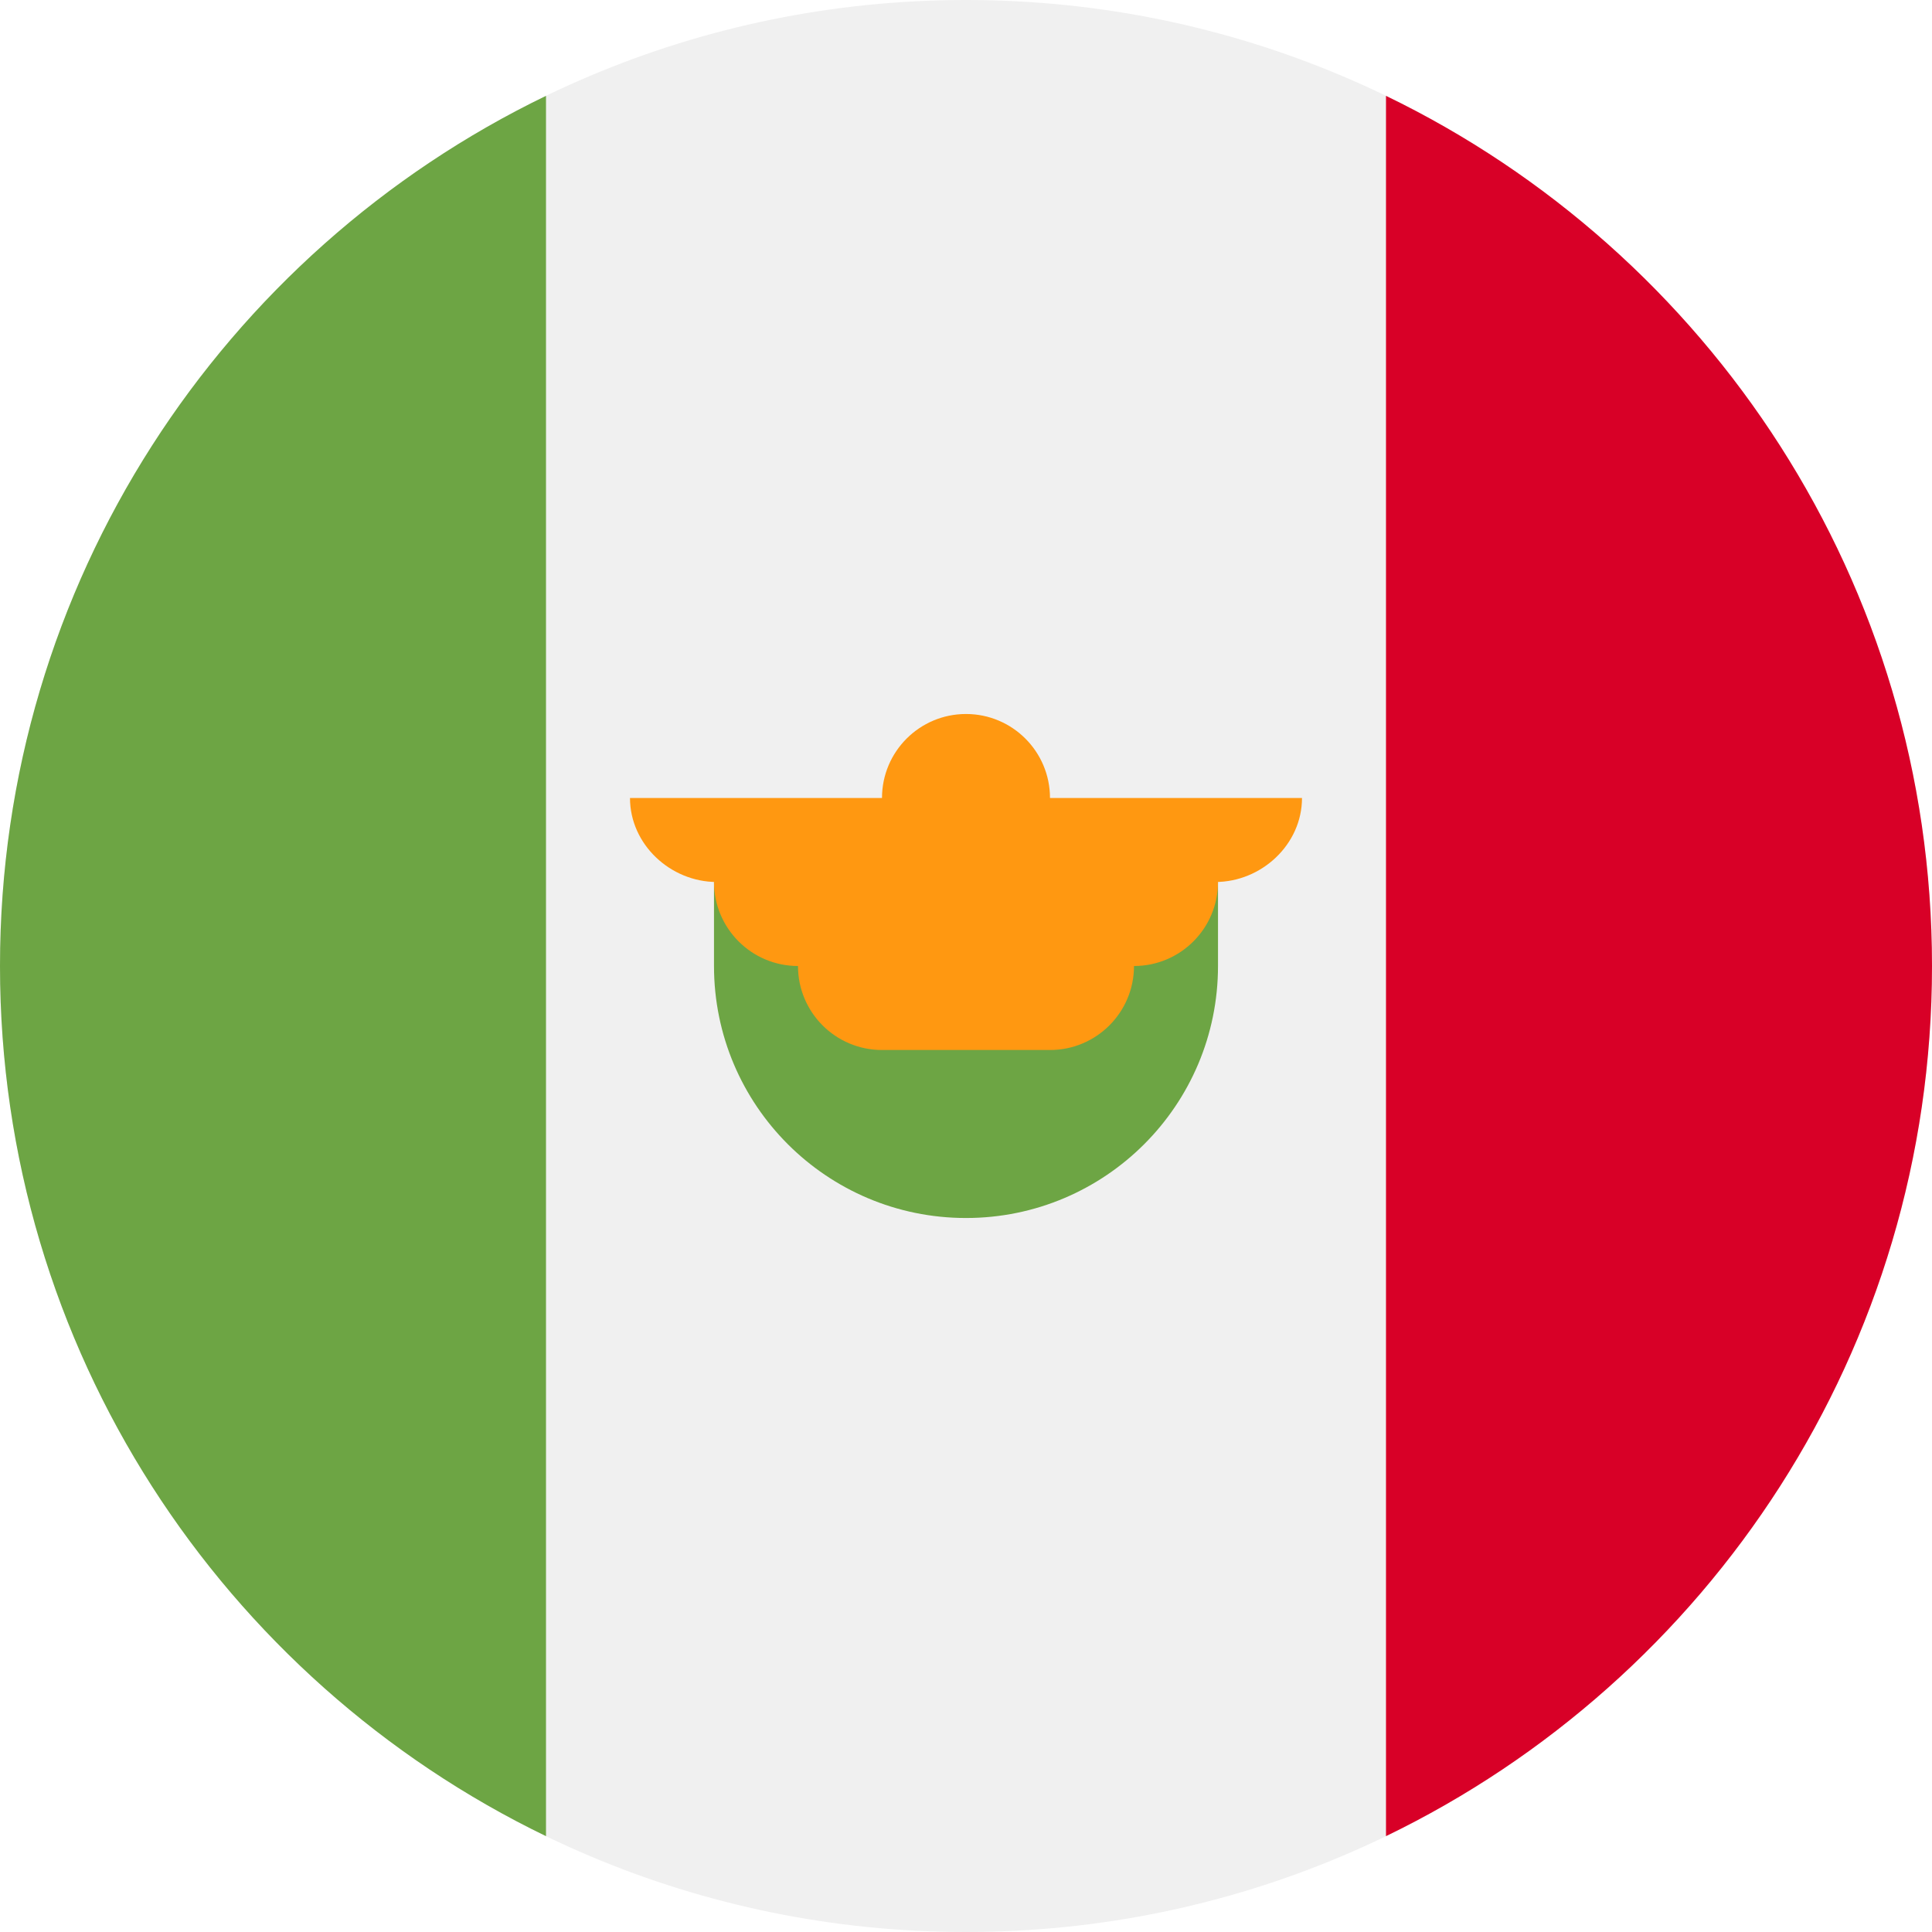
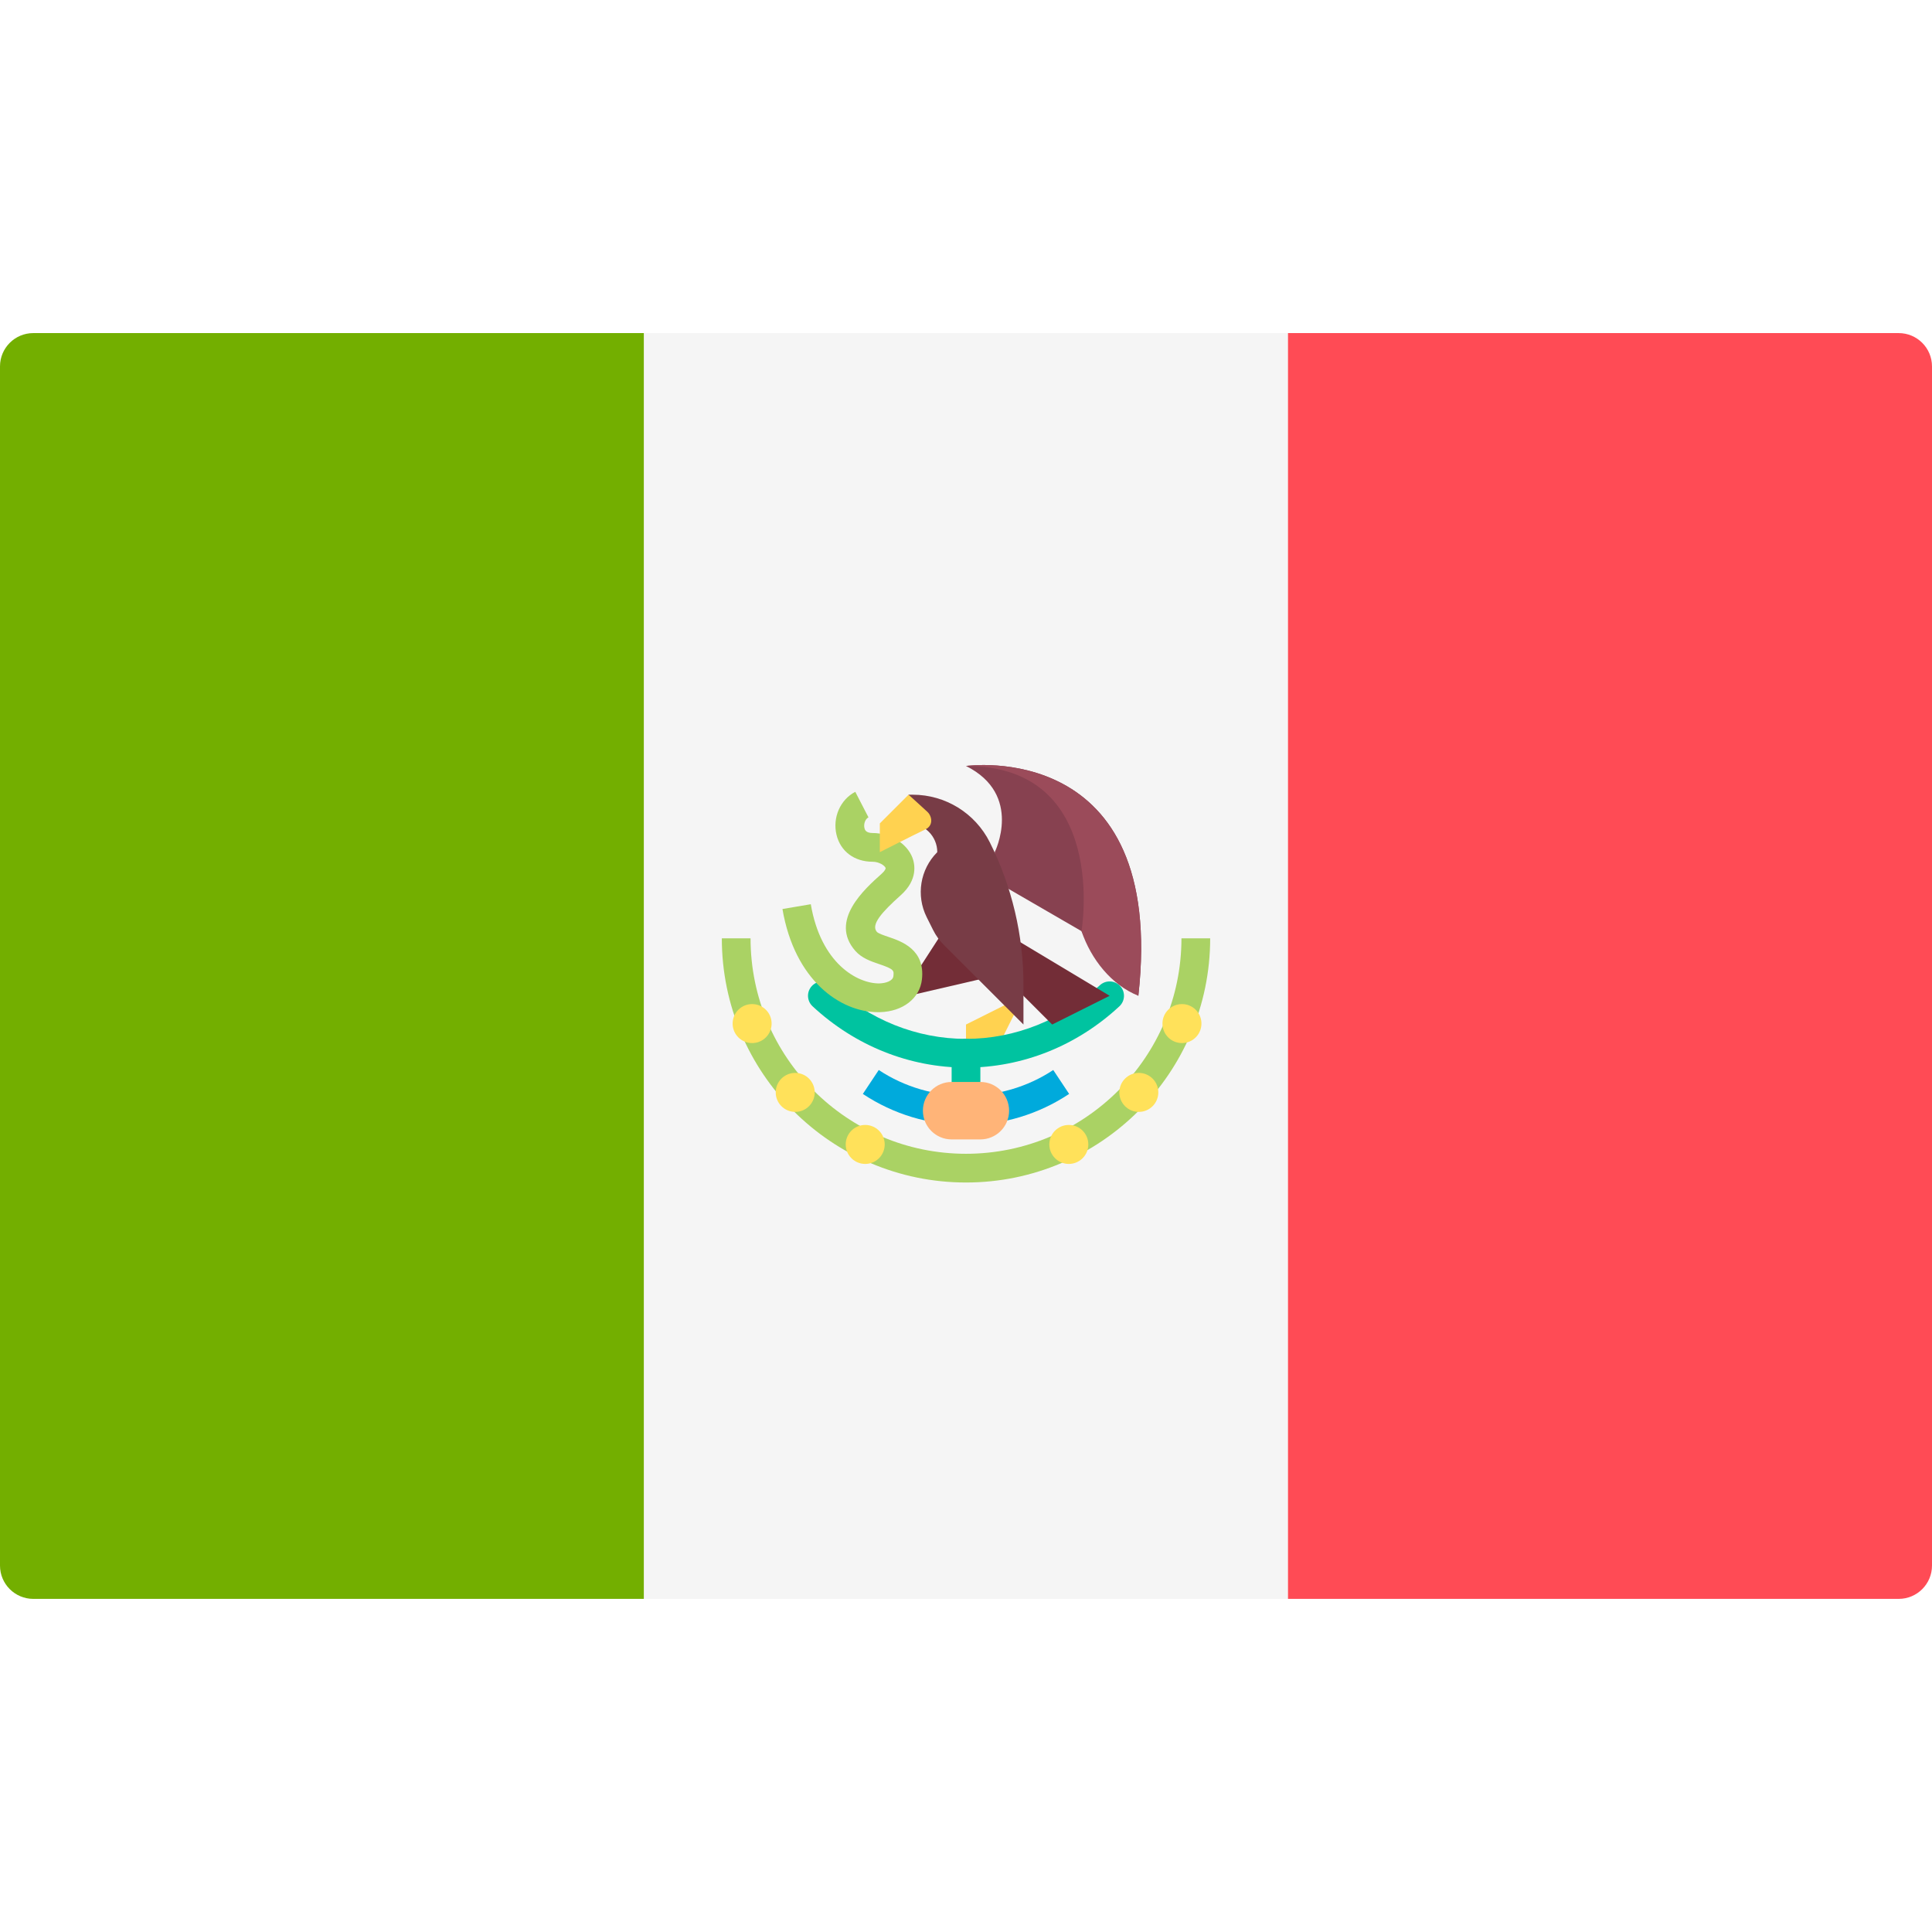
<svg xmlns="http://www.w3.org/2000/svg" version="1.1" id="Layer_1" x="0px" y="0px" viewBox="0 0 512 512" style="enable-background:new 0 0 512 512;" xml:space="preserve">
-   <circle style="fill:#F0F0F0;" cx="256" cy="256" r="256" />
-   <path style="fill:#D80027;" d="M512,256c0-101.494-59.065-189.19-144.696-230.598v461.195C452.935,445.19,512,357.494,512,256z" />
+   <path style="fill:#73AF00;" d="M170.667,423.721H8.828c-4.875,0-8.828-3.953-8.828-8.828V97.1c0-4.875,3.953-8.828,8.828-8.828  h161.839V423.721z" />
+   <rect x="170.67" y="88.277" style="fill:#F5F5F5;" width="170.67" height="335.45" />
+   <path style="fill:#FF4B55;" d="M503.172,423.721H341.333V88.273h161.839c4.875,0,8.828,3.953,8.828,8.828v317.793  C512,419.77,508.047,423.721,503.172,423.721z" />
+   <polygon style="fill:#FFD250;" points="271.225,263.893 256,271.507 256,279.12 263.613,279.12 " />
  <g>
-     <path style="fill:#6DA544;" d="M0,256c0,101.494,59.065,189.19,144.696,230.598V25.402C59.065,66.81,0,154.506,0,256z" />
-     <path style="fill:#6DA544;" d="M189.217,256c0,36.883,29.9,66.783,66.783,66.783s66.783-29.9,66.783-66.783v-22.261H189.217V256z" />
+     <path style="fill:#00C3A0;" d="M256,298.151c-2.104,0-3.807-1.703-3.807-3.807v-15.225c0-2.104,1.703-3.807,3.807-3.807   s3.807,1.703,3.807,3.807v15.225C259.807,296.448,258.104,298.151,256,298.151z" />
+     <path style="fill:#00C3A0;" d="M256,282.926c-14.951,0-29.388-5.769-40.654-16.244c-1.539-1.431-1.628-3.84-0.198-5.378   c1.442-1.535,3.848-1.617,5.378-0.198c9.854,9.163,22.452,14.207,35.473,14.207c13.021,0,25.619-5.044,35.473-14.207   c1.535-1.423,3.94-1.345,5.378,0.198c1.431,1.539,1.342,3.948-0.198,5.378C285.388,277.158,270.951,282.926,256,282.926z" />
  </g>
-   <path style="fill:#FF9811;" d="M345.043,211.478h-66.783c0-12.294-9.967-22.261-22.261-22.261s-22.261,9.967-22.261,22.261h-66.783  c0,12.295,10.709,22.261,23.002,22.261h-0.741c0,12.295,9.966,22.261,22.261,22.261c0,12.295,9.966,22.261,22.261,22.261h44.522  c12.295,0,22.261-9.966,22.261-22.261c12.295,0,22.261-9.966,22.261-22.261h-0.742C334.335,233.739,345.043,223.773,345.043,211.478  z" />
+   <path style="fill:#00AADC;" d="M256,298.151c-9.758,0-19.21-2.851-27.336-8.248l4.215-6.342c13.739,9.129,32.503,9.129,46.241,0  l4.215,6.342C275.21,295.301,265.758,298.151,256,298.151z" />
+   <polygon style="fill:#732D37;" points="249.973,246.764 241.568,259.771 240.14,264.052 262.027,258.977 " />
+   <path style="fill:#AAD264;" d="M232.704,268.236c-10.062,0-22.14-8.468-25.344-27.336l7.509-1.271  c2.662,15.69,12.314,21.005,18.11,20.991c1.777-0.049,3.631-0.662,3.777-1.918c0.171-1.502,0.212-1.858-3.769-3.204  c-2.164-0.733-4.617-1.561-6.338-3.531c-6.963-7.951,2.464-16.366,6.993-20.41c0.799-0.714,1.13-1.32,1.045-1.55  c-0.249-0.651-1.743-1.635-3.427-1.635c-4.836,0-8.505-2.732-9.571-7.126c-1.108-4.55,0.985-9.345,4.97-11.404l3.495,6.765  c-0.934,0.483-1.304,1.858-1.067,2.84c0.093,0.394,0.32,1.312,2.175,1.312c4.661,0,9.096,2.751,10.538,6.535  c0.617,1.613,1.546,5.806-3.085,9.943c-5,4.465-7.992,7.825-6.334,9.717c0.375,0.427,1.985,0.974,3.048,1.331  c3.427,1.16,9.806,3.316,8.892,11.289c-0.573,5.014-5.048,8.493-11.129,8.658C233.028,268.232,232.864,268.236,232.704,268.236z" />
+   <path style="fill:#874150;" d="M263.613,225.83c0,0,7.613-15.225-7.613-22.838c0,0,53.289-7.613,45.676,60.902l-0.003-0.003  c-4.996-3.997-12.414-11.302-15.063-17.126l-22.997-13.323V225.83L263.613,225.83z" />
+   <path style="fill:#732D37;" d="M256,241.055l38.063,22.838c0,0,0,0-15.225,7.613L256,248.669V241.055z" />
+   <path style="fill:#783C46;" d="M240.775,218.217L240.775,218.217c4.204,0,7.613,3.409,7.613,7.613l-0.008,0.008  c-4.542,4.542-5.667,11.479-2.795,17.224l1.72,3.441c0.717,1.434,1.661,2.744,2.795,3.878l21.127,21.127v-10.521  c0-13.107-3.051-26.034-8.913-37.757l0,0c-3.869-7.737-11.777-12.625-20.427-12.625h-1.111v7.614h-0.001V218.217z" />
+   <path style="fill:#FFD250;" d="M240.775,210.604l-7.613,7.613v7.613c0,0,9.056-4.591,12.108-6.054  c2.133-1.022,1.745-3.439,0.521-4.604C244.838,214.266,240.775,210.604,240.775,210.604z" />
+   <path style="fill:#AAD264;" d="M256,313.376c-35.681,0-64.708-29.027-64.708-64.708h7.613c0,31.485,25.611,57.096,57.096,57.096  s57.096-25.611,57.096-57.096h7.613C320.708,284.349,291.681,313.376,256,313.376z" />
+   <g>
+     <circle style="fill:#FFE15A;" cx="199.32" cy="271.258" r="5.166" />
+     <circle style="fill:#FFE15A;" cx="210.74" cy="289.497" r="5.166" />
+     <circle style="fill:#FFE15A;" cx="229.29" cy="303.288" r="5.166" />
+     <circle style="fill:#FFE15A;" cx="313.23" cy="271.258" r="5.166" />
+     <circle style="fill:#FFE15A;" cx="301.8" cy="289.497" r="5.166" />
+     <circle style="fill:#FFE15A;" cx="283.25" cy="303.288" r="5.166" />
+   </g>
+   <path style="fill:#FFB478;" d="M259.807,301.957h-7.613c-4.204,0-7.613-3.409-7.613-7.613l0,0c0-4.204,3.409-7.613,7.613-7.613  h7.613c4.204,0,7.613,3.409,7.613,7.613l0,0C267.42,298.549,264.011,301.957,259.807,301.957z" />
+   <path style="fill:#9B4B5A;" d="M286.61,246.764c2.538,7.454,7.93,14.274,15.063,17.126l0.003,0.003  C309.289,195.38,256,202.992,256,202.992C294.063,202.992,286.61,246.764,286.61,246.764z" />
  <g>
</g>
  <g>
</g>
  <g>
</g>
  <g>
</g>
  <g>
</g>
  <g>
</g>
  <g>
</g>
  <g>
</g>
  <g>
</g>
  <g>
</g>
  <g>
</g>
  <g>
</g>
  <g>
</g>
  <g>
</g>
  <g>
</g>
</svg>
